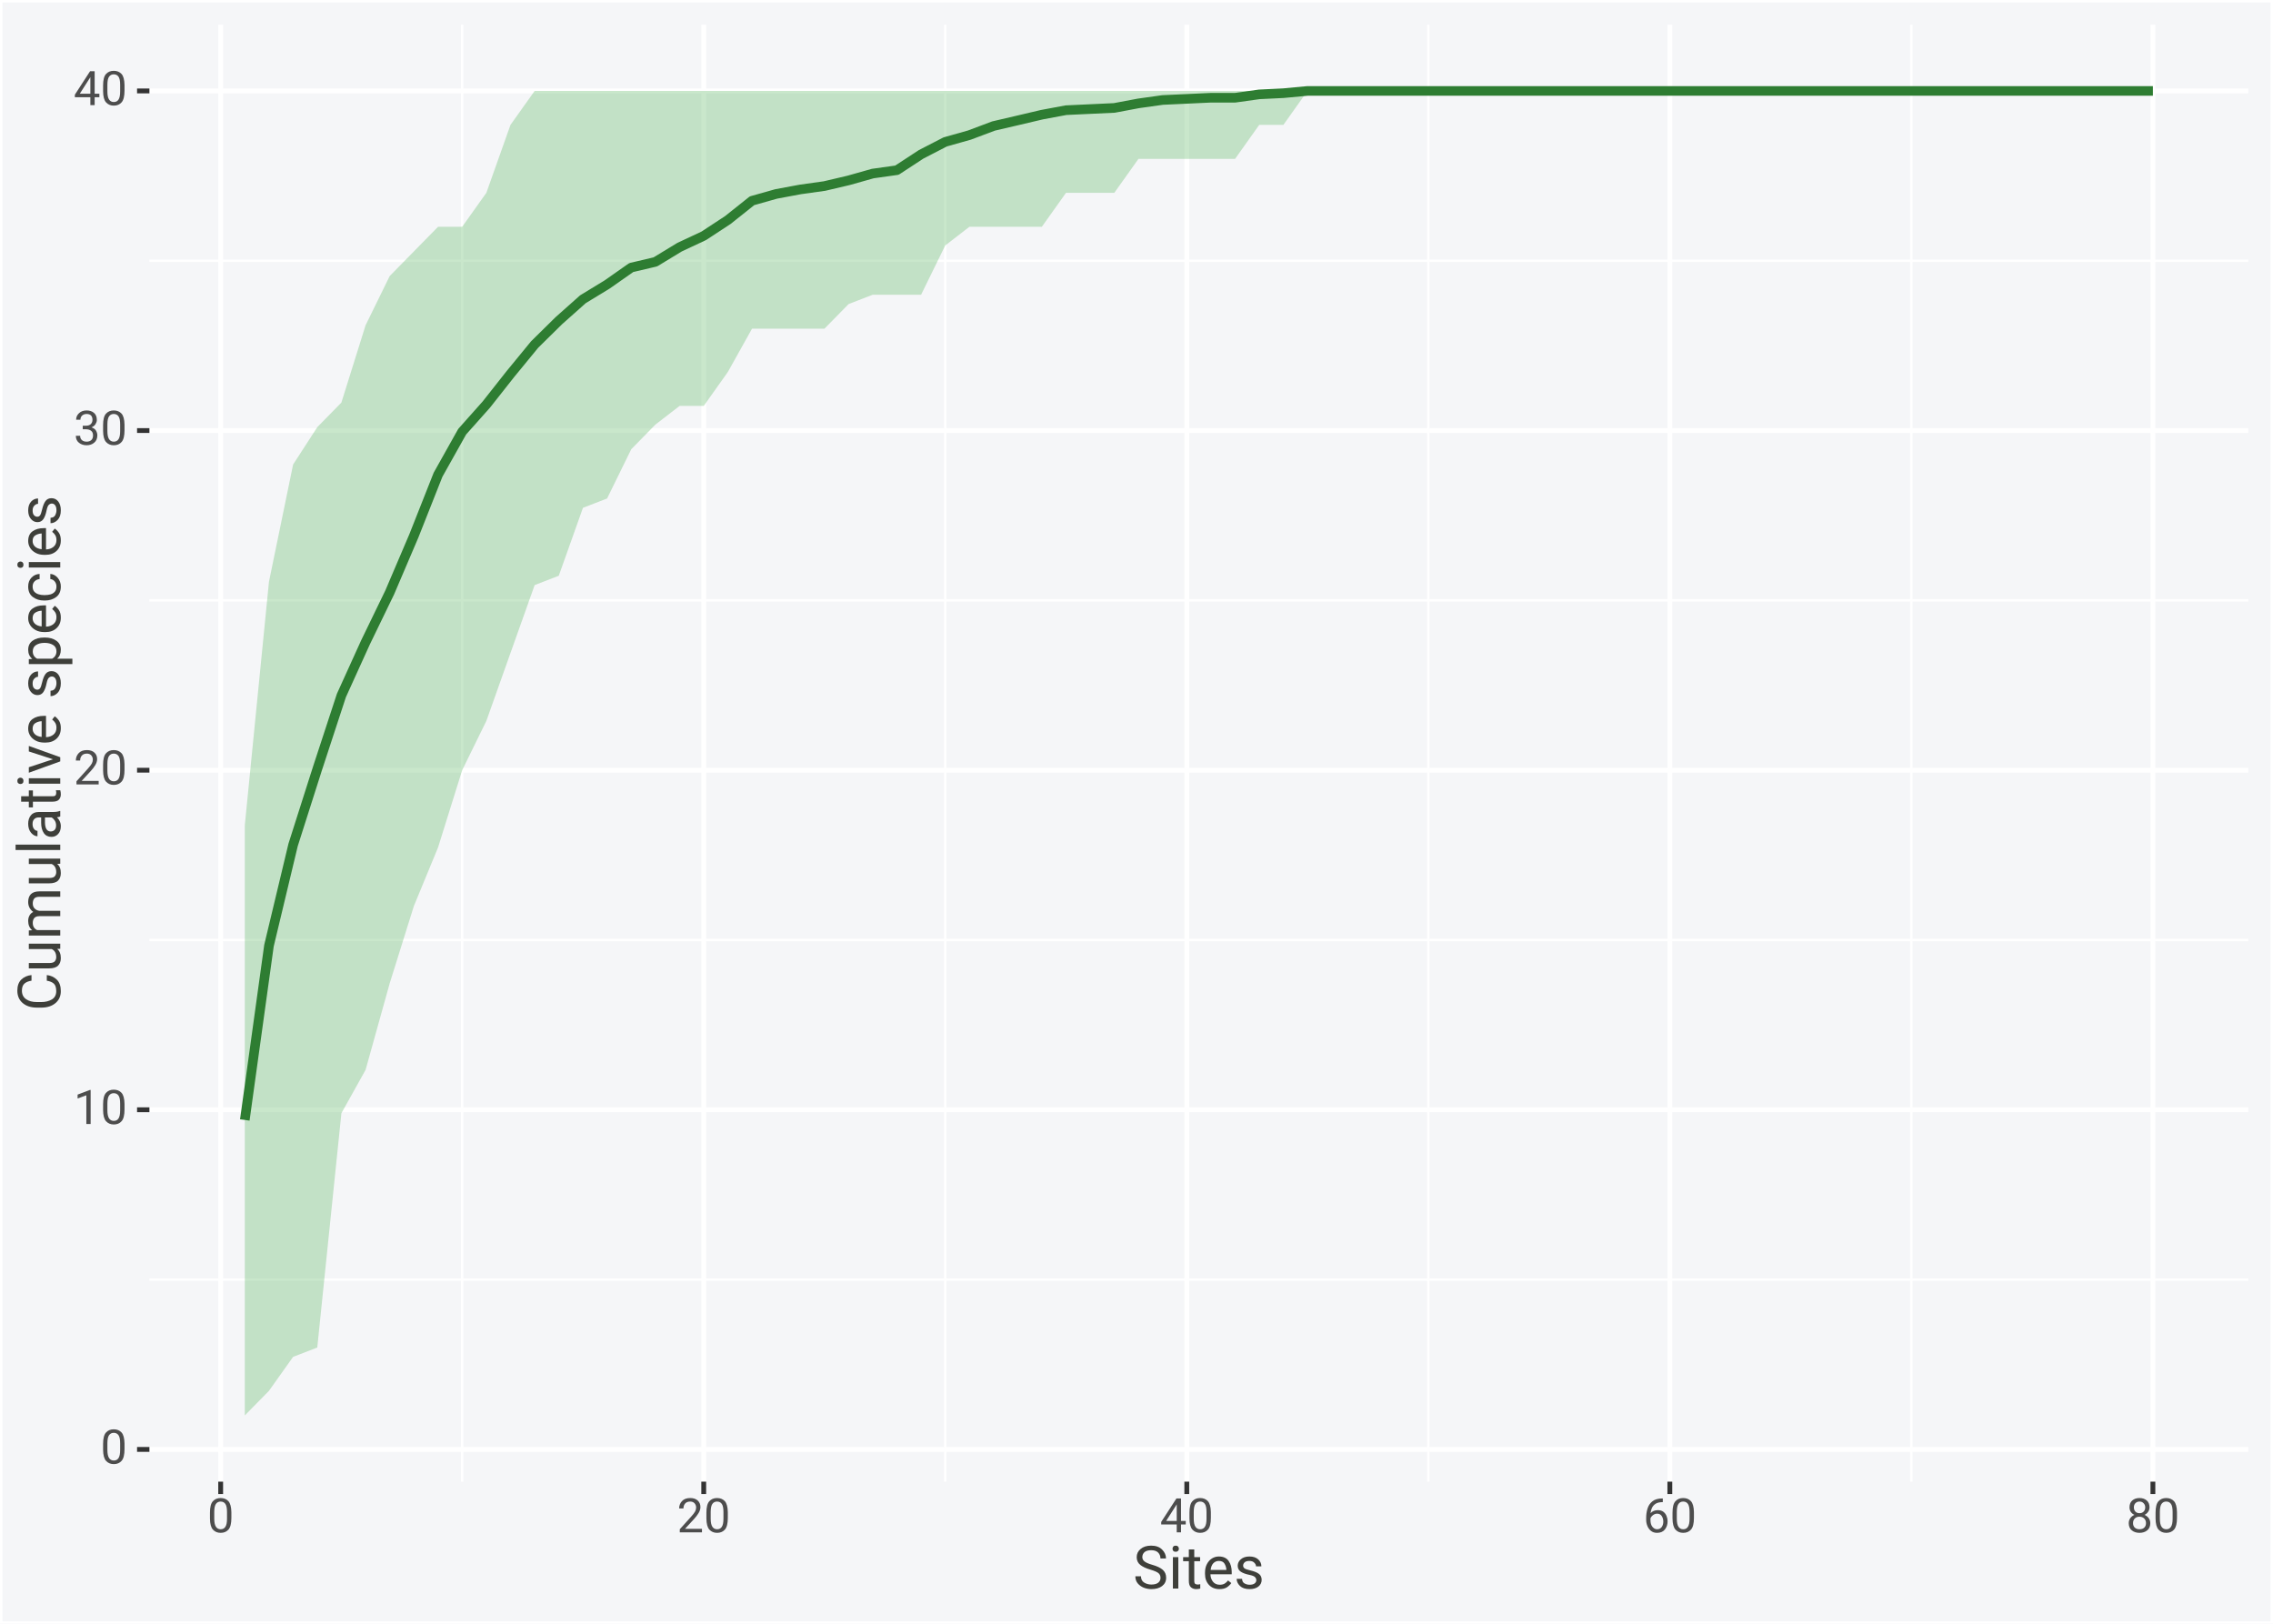
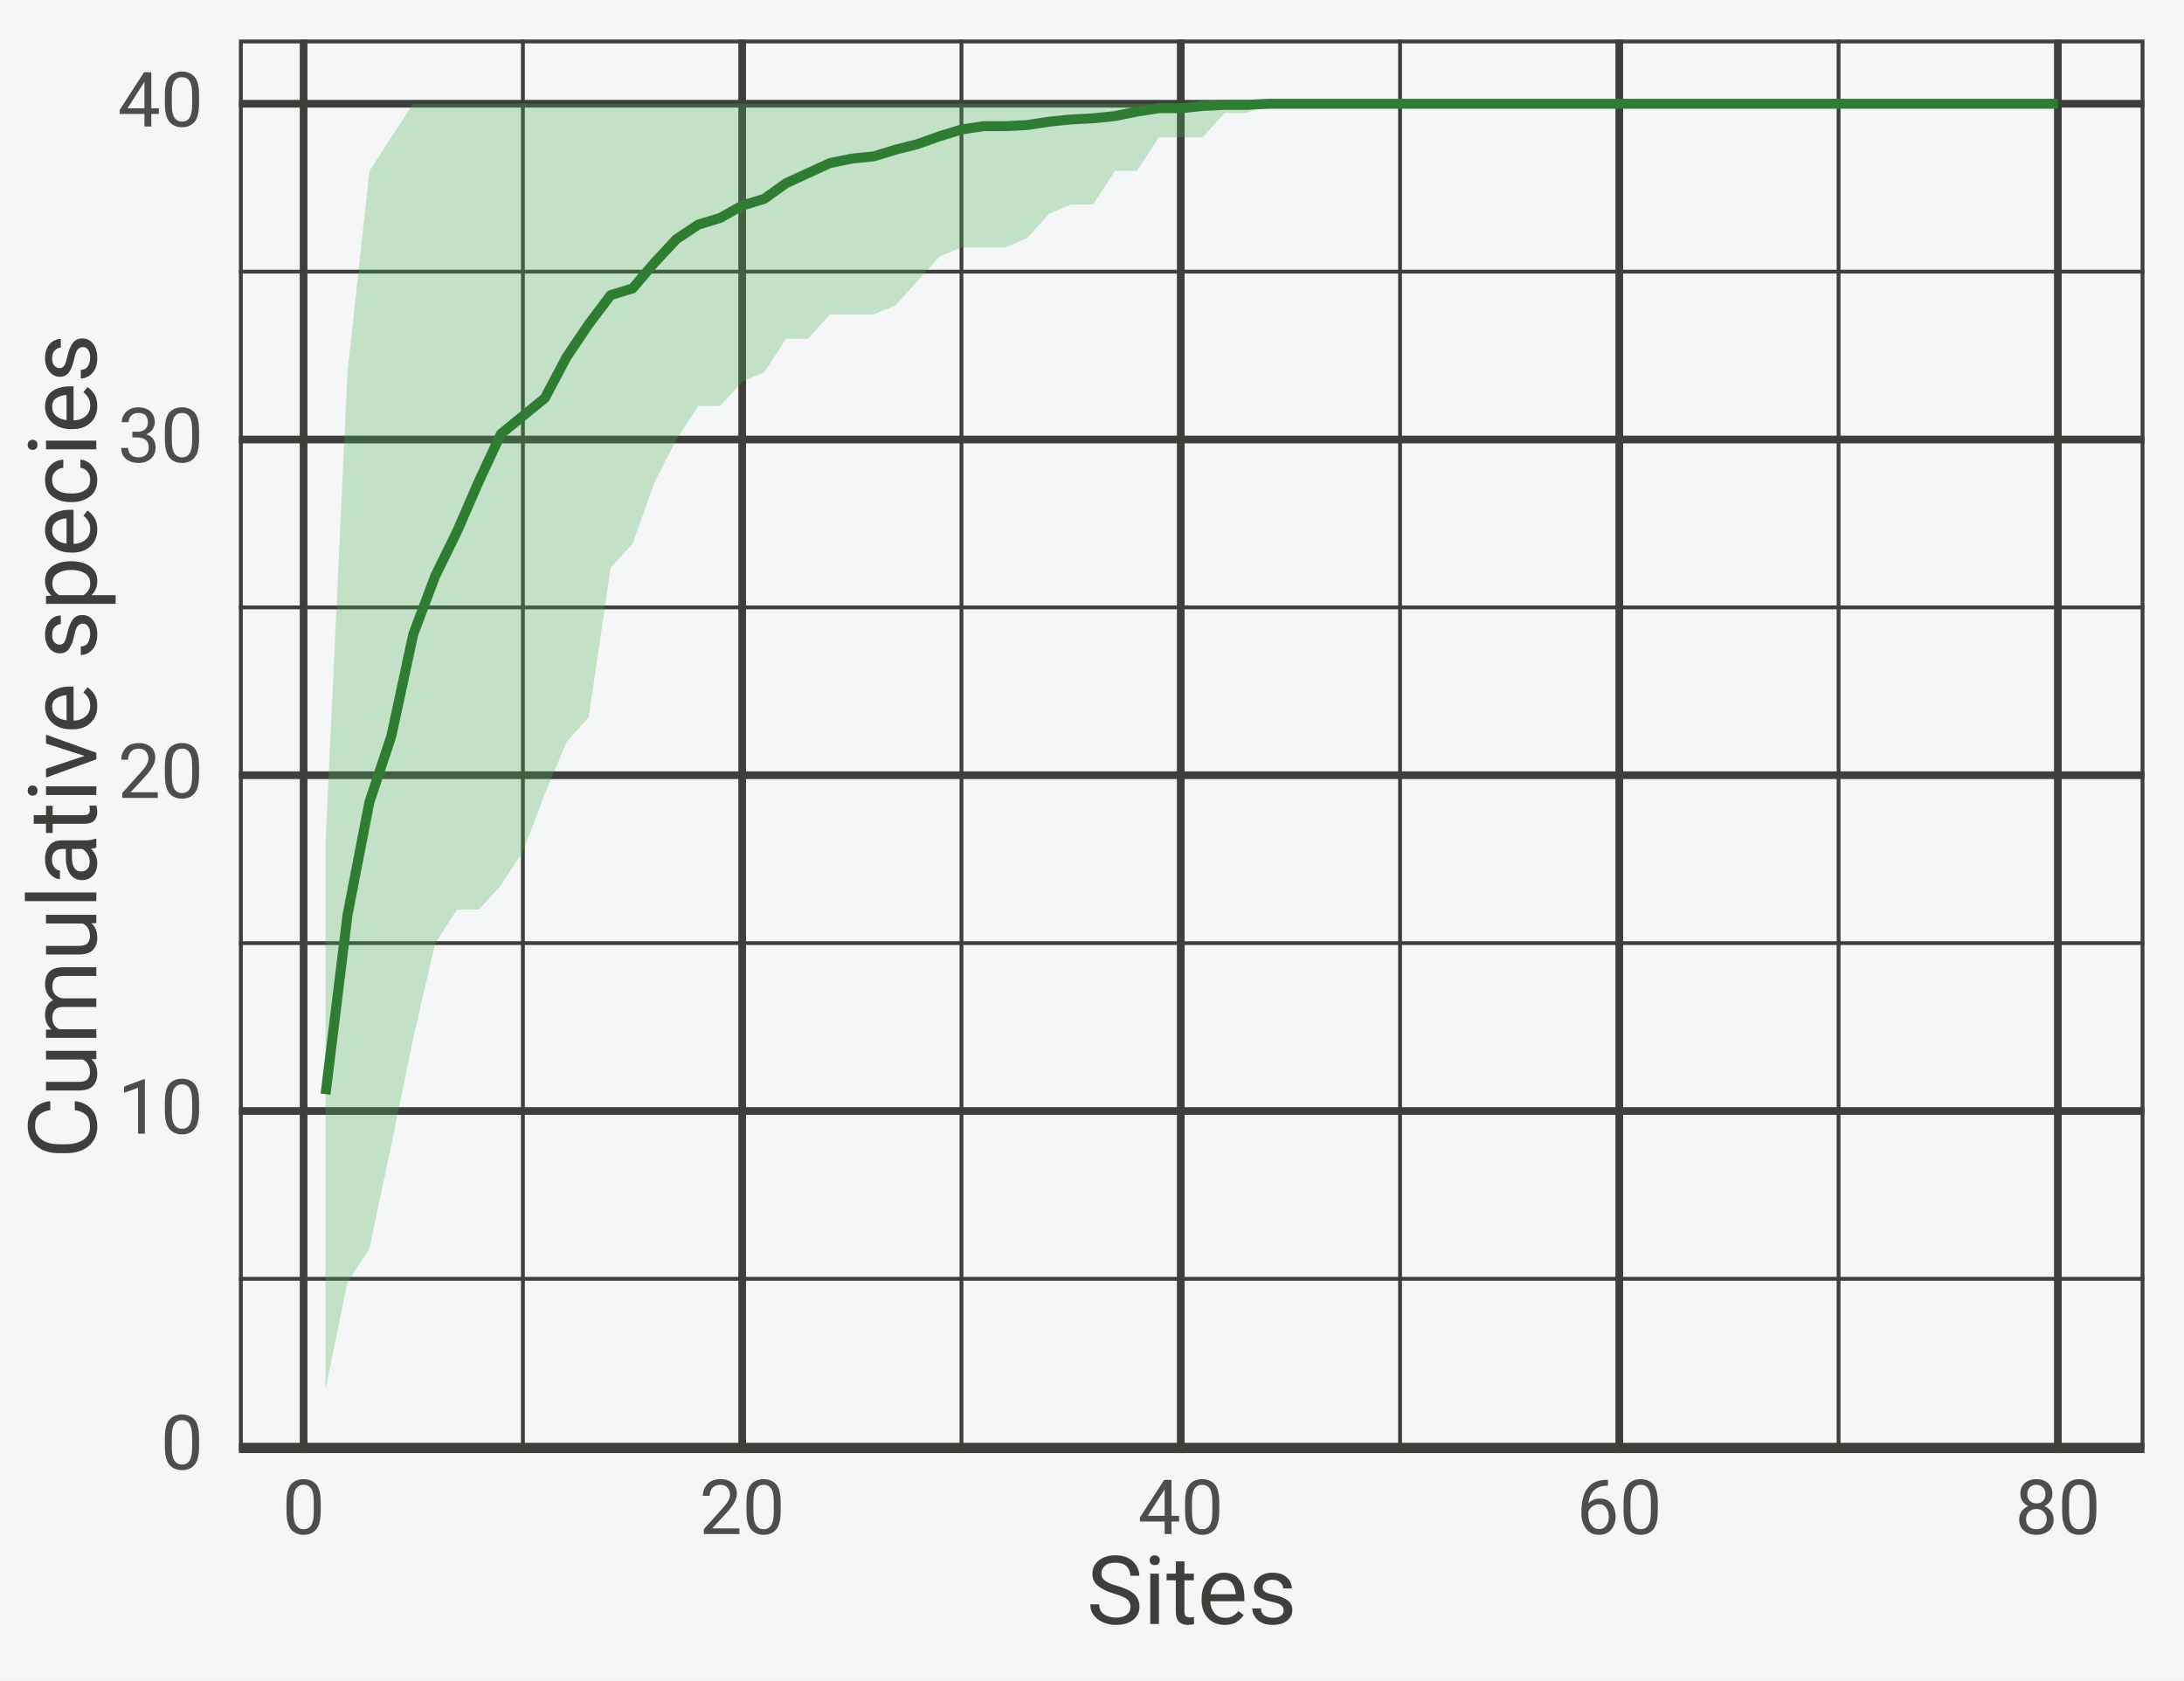
- <svg xmlns="http://www.w3.org/2000/svg" width="504.00pt" height="360.00pt" viewBox="0 0 504.00 360.00">
+ <svg xmlns="http://www.w3.org/2000/svg" width="468.00pt" height="360.00pt" viewBox="0 0 468.00 360.00">
  <g class="svglite">
    <defs>
      <style type="text/css">
    /* theme-aware-processed */
    .svglite line, .svglite polyline, .svglite polygon, .svglite path, .svglite circle {
      fill: none;
      stroke: #3E3F3A;
      stroke-linecap: round;
      stroke-linejoin: round;
      stroke-miterlimit: 10.00;
    }
    .svglite &gt; g &gt; rect {
      fill: none;
      stroke: #3E3F3A;
      stroke-linecap: round;
      stroke-linejoin: round;
      stroke-miterlimit: 10.00;
    }
    .svglite text {
      white-space: pre;
      fill: #3E3F3A;
    }
    .svglite g.glyphgroup path {
      fill: inherit;
      stroke: none;
    }
  </style>
    </defs>
-     <rect width="100%" height="100%" style="stroke: none; fill: #F5F6F8;" />
+     <rect class="svg-bg" width="100%" height="100%" style="stroke: none; fill: #F5F6F8;" />
    <defs>
-       <clipPath id="cpMC4wMHw1MDQuMDB8MC4wMHwzNjAuMDA=">
-         <rect x="0.00" y="0.00" width="504.00" height="360.00" />
+       <clipPath id="cpMC4wMHw0NjguMDB8MC4wMHwzNjAuMDA=">
+         <rect x="0.00" y="0.00" width="468.00" height="360.00" />
      </clipPath>
    </defs>
-     <g clip-path="url(#cpMC4wMHw1MDQuMDB8MC4wMHwzNjAuMDA=)">
-       <rect x="0.00" y="0.00" width="504.00" height="360.00" style="stroke-width: 1.07; stroke: #FFFFFF;" />
-     </g>
+     <g clip-path="url(#cpMC4wMHw0NjguMDB8MC4wMHwzNjAuMDA=)">
+       <rect x="0.00" y="0.00" width="468.00" height="360.00" style="stroke-width: 1.65; stroke: none;" /> fill: #F5F6F8;' /&gt;
+ </g>
    <defs>
-       <clipPath id="cpMzMuMTN8NDk4LjUyfDUuNDh8MzI4LjUw">
-         <rect x="33.13" y="5.48" width="465.39" height="323.02" />
+       <clipPath id="cpNTEuMjB8NDU5LjUzfDguNDd8MzExLjMz">
+         <rect x="51.20" y="8.47" width="408.33" height="302.86" />
      </clipPath>
    </defs>
-     <g clip-path="url(#cpMzMuMTN8NDk4LjUyfDUuNDh8MzI4LjUw)">
-       <rect x="33.13" y="5.48" width="465.39" height="323.02" style="stroke-width: 1.07; stroke: none;" /> fill: #F5F6F8;' /&gt;
- <polyline points="33.13,283.70 498.52,283.70 " style="stroke-width: 0.53; stroke: #FFFFFF; stroke-linecap: butt;" />
-       <polyline points="33.13,208.40 498.52,208.40 " style="stroke-width: 0.53; stroke: #FFFFFF; stroke-linecap: butt;" />
-       <polyline points="33.13,133.11 498.52,133.11 " style="stroke-width: 0.53; stroke: #FFFFFF; stroke-linecap: butt;" />
-       <polyline points="33.13,57.81 498.52,57.81 " style="stroke-width: 0.53; stroke: #FFFFFF; stroke-linecap: butt;" />
-       <polyline points="102.48,328.50 102.48,5.48 " style="stroke-width: 0.53; stroke: #FFFFFF; stroke-linecap: butt;" />
-       <polyline points="209.59,328.50 209.59,5.48 " style="stroke-width: 0.53; stroke: #FFFFFF; stroke-linecap: butt;" />
-       <polyline points="316.70,328.50 316.70,5.48 " style="stroke-width: 0.53; stroke: #FFFFFF; stroke-linecap: butt;" />
-       <polyline points="423.81,328.50 423.81,5.48 " style="stroke-width: 0.53; stroke: #FFFFFF; stroke-linecap: butt;" />
-       <polyline points="33.13,321.35 498.52,321.35 " style="stroke-width: 1.07; stroke: #FFFFFF; stroke-linecap: butt;" />
-       <polyline points="33.13,246.05 498.52,246.05 " style="stroke-width: 1.07; stroke: #FFFFFF; stroke-linecap: butt;" />
-       <polyline points="33.13,170.76 498.52,170.76 " style="stroke-width: 1.07; stroke: #FFFFFF; stroke-linecap: butt;" />
-       <polyline points="33.13,95.46 498.52,95.46 " style="stroke-width: 1.07; stroke: #FFFFFF; stroke-linecap: butt;" />
-       <polyline points="33.13,20.16 498.52,20.16 " style="stroke-width: 1.07; stroke: #FFFFFF; stroke-linecap: butt;" />
-       <polyline points="48.93,328.50 48.93,5.48 " style="stroke-width: 1.07; stroke: #FFFFFF; stroke-linecap: butt;" />
-       <polyline points="156.04,328.50 156.04,5.48 " style="stroke-width: 1.07; stroke: #FFFFFF; stroke-linecap: butt;" />
-       <polyline points="263.15,328.50 263.15,5.48 " style="stroke-width: 1.07; stroke: #FFFFFF; stroke-linecap: butt;" />
-       <polyline points="370.26,328.50 370.26,5.48 " style="stroke-width: 1.07; stroke: #FFFFFF; stroke-linecap: butt;" />
-       <polyline points="477.37,328.50 477.37,5.48 " style="stroke-width: 1.07; stroke: #FFFFFF; stroke-linecap: butt;" />
-       <polygon points="54.28,182.99 59.64,128.97 64.99,102.99 70.35,94.71 75.70,89.25 81.06,72.12 86.41,61.20 91.77,55.74 97.13,50.28 102.48,50.28 107.84,42.75 113.19,27.69 118.55,20.16 123.90,20.16 129.26,20.16 134.61,20.16 139.97,20.16 145.32,20.16 150.68,20.16 156.04,20.16 161.39,20.16 166.75,20.16 172.10,20.16 177.46,20.16 182.81,20.16 188.17,20.16 193.52,20.16 198.88,20.16 204.24,20.16 209.59,20.16 214.95,20.16 220.30,20.16 225.66,20.16 231.01,20.16 236.37,20.16 241.72,20.16 247.08,20.16 252.44,20.16 257.79,20.16 263.15,20.16 268.50,20.16 273.86,20.16 279.21,20.16 284.57,20.16 289.92,20.16 295.28,20.16 300.63,20.16 305.99,20.16 311.35,20.16 316.70,20.16 322.06,20.16 327.41,20.16 332.77,20.16 338.12,20.16 343.48,20.16 348.83,20.16 354.19,20.16 359.55,20.16 364.90,20.16 370.26,20.16 375.61,20.16 380.97,20.16 386.32,20.16 391.68,20.16 397.03,20.16 402.39,20.16 407.74,20.16 413.10,20.16 418.46,20.16 423.81,20.16 429.17,20.16 434.52,20.16 439.88,20.16 445.23,20.16 450.59,20.16 455.94,20.16 461.30,20.16 466.66,20.16 472.01,20.16 477.37,20.16 477.37,20.16 472.01,20.16 466.66,20.16 461.30,20.16 455.94,20.16 450.59,20.16 445.23,20.16 439.88,20.16 434.52,20.16 429.17,20.16 423.81,20.16 418.46,20.16 413.10,20.16 407.74,20.16 402.39,20.16 397.03,20.16 391.68,20.16 386.32,20.16 380.97,20.16 375.61,20.16 370.26,20.16 364.90,20.16 359.55,20.16 354.19,20.16 348.83,20.16 343.48,20.16 338.12,20.16 332.77,20.16 327.41,20.16 322.06,20.16 316.70,20.16 311.35,20.16 305.99,20.16 300.63,20.16 295.28,20.16 289.92,20.16 284.57,27.69 279.21,27.69 273.86,35.22 268.50,35.22 263.15,35.22 257.79,35.22 252.44,35.22 247.08,42.75 241.72,42.75 236.37,42.75 231.01,50.28 225.66,50.28 220.30,50.28 214.95,50.28 209.59,54.42 204.24,65.34 198.88,65.34 193.52,65.34 188.17,67.41 182.81,72.87 177.46,72.87 172.10,72.87 166.75,72.87 161.39,82.47 156.04,90.00 150.68,90.00 145.32,94.14 139.97,99.60 134.61,110.52 129.26,112.59 123.90,127.65 118.55,129.72 113.19,144.78 107.84,159.84 102.48,170.76 97.13,187.89 91.77,200.88 86.41,218.01 81.06,237.21 75.70,246.81 70.35,298.76 64.99,300.83 59.64,308.36 54.28,313.82 " style="stroke-width: 0.00; stroke: none; stroke-linecap: butt; fill: #4CAF50; fill-opacity: 0.30;" />
-       <polyline points="54.28,182.99 59.64,128.97 64.99,102.99 70.35,94.71 75.70,89.25 81.06,72.12 86.41,61.20 91.77,55.74 97.13,50.28 102.48,50.28 107.84,42.75 113.19,27.69 118.55,20.16 123.90,20.16 129.26,20.16 134.61,20.16 139.97,20.16 145.32,20.16 150.68,20.16 156.04,20.16 161.39,20.16 166.75,20.16 172.10,20.16 177.46,20.16 182.81,20.16 188.17,20.16 193.52,20.16 198.88,20.16 204.24,20.16 209.59,20.16 214.95,20.16 220.30,20.16 225.66,20.16 231.01,20.16 236.37,20.16 241.72,20.16 247.08,20.16 252.44,20.16 257.79,20.16 263.15,20.16 268.50,20.16 273.86,20.16 279.21,20.16 284.57,20.16 289.92,20.16 295.28,20.16 300.63,20.16 305.99,20.16 311.35,20.16 316.70,20.16 322.06,20.16 327.41,20.16 332.77,20.16 338.12,20.16 343.48,20.16 348.83,20.16 354.19,20.16 359.55,20.16 364.90,20.16 370.26,20.16 375.61,20.16 380.97,20.16 386.32,20.16 391.68,20.16 397.03,20.16 402.39,20.16 407.74,20.16 413.10,20.16 418.46,20.16 423.81,20.16 429.17,20.16 434.52,20.16 439.88,20.16 445.23,20.16 450.59,20.16 455.94,20.16 461.30,20.16 466.66,20.16 472.01,20.16 477.37,20.16 " style="stroke-width: 1.07; stroke: none; stroke-linecap: butt;" />
-       <polyline points="477.37,20.16 472.01,20.16 466.66,20.16 461.30,20.16 455.94,20.16 450.59,20.16 445.23,20.16 439.88,20.16 434.52,20.16 429.17,20.16 423.81,20.16 418.46,20.16 413.10,20.16 407.74,20.16 402.39,20.16 397.03,20.16 391.68,20.16 386.32,20.16 380.97,20.16 375.61,20.16 370.26,20.16 364.90,20.16 359.55,20.16 354.19,20.16 348.83,20.16 343.48,20.16 338.12,20.16 332.77,20.16 327.41,20.16 322.06,20.16 316.70,20.16 311.35,20.16 305.99,20.16 300.63,20.16 295.28,20.16 289.92,20.16 284.57,27.69 279.21,27.69 273.86,35.22 268.50,35.22 263.15,35.22 257.79,35.22 252.44,35.22 247.08,42.75 241.72,42.75 236.37,42.75 231.01,50.28 225.66,50.28 220.30,50.28 214.95,50.28 209.59,54.42 204.24,65.34 198.88,65.34 193.52,65.34 188.17,67.41 182.81,72.87 177.46,72.87 172.10,72.87 166.75,72.87 161.39,82.47 156.04,90.00 150.68,90.00 145.32,94.14 139.97,99.60 134.61,110.52 129.26,112.59 123.90,127.65 118.55,129.72 113.19,144.78 107.84,159.84 102.48,170.76 97.13,187.89 91.77,200.88 86.41,218.01 81.06,237.21 75.70,246.81 70.35,298.76 64.99,300.83 59.64,308.36 54.28,313.82 " style="stroke-width: 1.07; stroke: none; stroke-linecap: butt;" />
-       <polyline points="54.28,248.31 59.64,209.66 64.99,187.32 70.35,170.51 75.70,154.19 81.06,142.39 86.41,131.35 91.77,118.80 97.13,105.25 102.48,95.71 107.84,89.69 113.19,82.91 118.55,76.38 123.90,71.11 129.26,66.34 134.61,63.08 139.97,59.32 145.32,58.06 150.68,54.80 156.04,52.29 161.39,48.78 166.75,44.51 172.10,43.00 177.46,42.00 182.81,41.25 188.17,39.99 193.52,38.48 198.88,37.73 204.24,34.22 209.59,31.46 214.95,29.95 220.30,27.94 225.66,26.69 231.01,25.43 236.37,24.43 241.72,24.18 247.08,23.93 252.44,22.92 257.79,22.17 263.15,21.92 268.50,21.67 273.86,21.67 279.21,20.92 284.57,20.66 289.92,20.16 295.28,20.16 300.63,20.16 305.99,20.16 311.35,20.16 316.70,20.16 322.06,20.16 327.41,20.16 332.77,20.16 338.12,20.16 343.48,20.16 348.83,20.16 354.19,20.16 359.55,20.16 364.90,20.16 370.26,20.16 375.61,20.16 380.97,20.16 386.32,20.16 391.68,20.16 397.03,20.16 402.39,20.16 407.74,20.16 413.10,20.16 418.46,20.16 423.81,20.16 429.17,20.16 434.52,20.16 439.88,20.16 445.23,20.16 450.59,20.16 455.94,20.16 461.30,20.16 466.66,20.16 472.01,20.16 477.37,20.16 " style="stroke-width: 2.13; stroke: #2E7D32; stroke-linecap: butt;" />
+     <g clip-path="url(#cpNTEuMjB8NDU5LjUzfDguNDd8MzExLjMz)">
+       <rect x="51.20" y="8.47" width="408.33" height="302.86" style="stroke-width: 1.65;" />
+       <polyline points="51.20,274.00 459.53,274.00 " style="stroke-width: 0.82; stroke: #3E3F3A; stroke-linecap: butt;" />
+       <polyline points="51.20,202.07 459.53,202.07 " style="stroke-width: 0.82; stroke: #3E3F3A; stroke-linecap: butt;" />
+       <polyline points="51.20,130.14 459.53,130.14 " style="stroke-width: 0.82; stroke: #3E3F3A; stroke-linecap: butt;" />
+       <polyline points="51.20,58.20 459.53,58.20 " style="stroke-width: 0.82; stroke: #3E3F3A; stroke-linecap: butt;" />
+       <polyline points="112.05,311.33 112.05,8.47 " style="stroke-width: 0.82; stroke: #3E3F3A; stroke-linecap: butt;" />
+       <polyline points="206.03,311.33 206.03,8.47 " style="stroke-width: 0.82; stroke: #3E3F3A; stroke-linecap: butt;" />
+       <polyline points="300.01,311.33 300.01,8.47 " style="stroke-width: 0.82; stroke: #3E3F3A; stroke-linecap: butt;" />
+       <polyline points="393.98,311.33 393.98,8.47 " style="stroke-width: 0.82; stroke: #3E3F3A; stroke-linecap: butt;" />
+       <polyline points="51.20,309.97 459.53,309.97 " style="stroke-width: 1.65; stroke: #3E3F3A; stroke-linecap: butt;" />
+       <polyline points="51.20,238.04 459.53,238.04 " style="stroke-width: 1.65; stroke: #3E3F3A; stroke-linecap: butt;" />
+       <polyline points="51.20,166.10 459.53,166.10 " style="stroke-width: 1.65; stroke: #3E3F3A; stroke-linecap: butt;" />
+       <polyline points="51.20,94.17 459.53,94.17 " style="stroke-width: 1.65; stroke: #3E3F3A; stroke-linecap: butt;" />
+       <polyline points="51.20,22.23 459.53,22.23 " style="stroke-width: 1.65; stroke: #3E3F3A; stroke-linecap: butt;" />
+       <polyline points="65.06,311.33 65.06,8.47 " style="stroke-width: 1.65; stroke: #3E3F3A; stroke-linecap: butt;" />
+       <polyline points="159.04,311.33 159.04,8.47 " style="stroke-width: 1.65; stroke: #3E3F3A; stroke-linecap: butt;" />
+       <polyline points="253.02,311.33 253.02,8.47 " style="stroke-width: 1.65; stroke: #3E3F3A; stroke-linecap: butt;" />
+       <polyline points="346.99,311.33 346.99,8.47 " style="stroke-width: 1.65; stroke: #3E3F3A; stroke-linecap: butt;" />
+       <polyline points="440.97,311.33 440.97,8.47 " style="stroke-width: 1.65; stroke: #3E3F3A; stroke-linecap: butt;" />
+       <polygon points="69.76,180.49 74.46,79.78 79.16,36.62 83.86,29.43 88.56,22.23 93.26,22.23 97.96,22.23 102.65,22.23 107.35,22.23 112.05,22.23 116.75,22.23 121.45,22.23 126.15,22.23 130.85,22.23 135.55,22.23 140.25,22.23 144.94,22.23 149.64,22.23 154.34,22.23 159.04,22.23 163.74,22.23 168.44,22.23 173.14,22.23 177.84,22.23 182.54,22.23 187.23,22.23 191.93,22.23 196.63,22.23 201.33,22.23 206.03,22.23 210.73,22.23 215.43,22.23 220.13,22.23 224.82,22.23 229.52,22.23 234.22,22.23 238.92,22.23 243.62,22.23 248.32,22.23 253.02,22.23 257.72,22.23 262.42,22.23 267.11,22.23 271.81,22.23 276.51,22.23 281.21,22.23 285.91,22.23 290.61,22.23 295.31,22.23 300.01,22.23 304.70,22.23 309.40,22.23 314.10,22.23 318.80,22.23 323.50,22.23 328.20,22.23 332.90,22.23 337.60,22.23 342.30,22.23 346.99,22.23 351.69,22.23 356.39,22.23 361.09,22.23 365.79,22.23 370.49,22.23 375.19,22.23 379.89,22.23 384.59,22.23 389.28,22.23 393.98,22.23 398.68,22.23 403.38,22.23 408.08,22.23 412.78,22.23 417.48,22.23 422.18,22.23 426.87,22.23 431.57,22.23 436.27,22.23 440.97,22.23 440.97,22.23 436.27,22.23 431.57,22.23 426.87,22.23 422.18,22.23 417.48,22.23 412.78,22.23 408.08,22.23 403.38,22.23 398.68,22.23 393.98,22.23 389.28,22.23 384.59,22.23 379.89,22.23 375.19,22.23 370.49,22.23 365.79,22.23 361.09,22.23 356.39,22.23 351.69,22.23 346.99,22.23 342.30,22.23 337.60,22.23 332.90,22.23 328.20,22.23 323.50,22.23 318.80,22.23 314.10,22.23 309.40,22.23 304.70,22.23 300.01,22.23 295.31,22.23 290.61,22.23 285.91,22.23 281.21,22.23 276.51,22.23 271.81,22.23 267.11,24.21 262.42,24.21 257.72,29.43 253.02,29.43 248.32,29.43 243.62,36.62 238.92,36.62 234.22,43.81 229.52,43.81 224.82,45.79 220.13,51.01 215.43,52.99 210.73,52.99 206.03,52.99 201.33,54.96 196.63,60.18 191.93,65.40 187.23,67.37 182.54,67.37 177.84,67.37 173.14,72.59 168.44,72.59 163.74,79.78 159.04,81.76 154.34,86.98 149.64,86.98 144.94,94.17 140.25,103.34 135.55,116.47 130.85,121.68 126.15,153.69 121.45,158.91 116.75,170.06 112.05,182.47 107.35,189.66 102.65,194.88 97.96,194.88 93.26,202.07 88.56,222.39 83.86,245.23 79.16,267.53 74.46,274.72 69.76,297.56 " style="stroke-width: 0.00; stroke: none; stroke-linecap: butt; fill: #4CAF50; fill-opacity: 0.30;" />
+       <polyline points="69.76,180.49 74.46,79.78 79.16,36.62 83.86,29.43 88.56,22.23 93.26,22.23 97.96,22.23 102.65,22.23 107.35,22.23 112.05,22.23 116.75,22.23 121.45,22.23 126.15,22.23 130.85,22.23 135.55,22.23 140.25,22.23 144.94,22.23 149.64,22.23 154.34,22.23 159.04,22.23 163.74,22.23 168.44,22.23 173.14,22.23 177.84,22.23 182.54,22.23 187.23,22.23 191.93,22.23 196.63,22.23 201.33,22.23 206.03,22.23 210.73,22.23 215.43,22.23 220.13,22.23 224.82,22.23 229.52,22.23 234.22,22.23 238.92,22.23 243.62,22.23 248.32,22.23 253.02,22.23 257.72,22.23 262.42,22.23 267.11,22.23 271.81,22.23 276.51,22.23 281.21,22.23 285.91,22.23 290.61,22.23 295.31,22.23 300.01,22.23 304.70,22.23 309.40,22.23 314.10,22.23 318.80,22.23 323.50,22.23 328.20,22.23 332.90,22.23 337.60,22.23 342.30,22.23 346.99,22.23 351.69,22.23 356.39,22.23 361.09,22.23 365.79,22.23 370.49,22.23 375.19,22.23 379.89,22.23 384.59,22.23 389.28,22.23 393.98,22.23 398.68,22.23 403.38,22.23 408.08,22.23 412.78,22.23 417.48,22.23 422.18,22.23 426.87,22.23 431.57,22.23 436.27,22.23 440.97,22.23 " style="stroke-width: 1.65; stroke: none; stroke-linecap: butt;" />
+       <polyline points="440.97,22.23 436.27,22.23 431.57,22.23 426.87,22.23 422.18,22.23 417.48,22.23 412.78,22.23 408.08,22.23 403.38,22.23 398.68,22.23 393.98,22.23 389.28,22.23 384.59,22.23 379.89,22.23 375.19,22.23 370.49,22.23 365.79,22.23 361.09,22.23 356.39,22.23 351.69,22.23 346.99,22.23 342.30,22.23 337.60,22.23 332.90,22.23 328.20,22.23 323.50,22.23 318.80,22.23 314.10,22.23 309.40,22.23 304.70,22.23 300.01,22.23 295.31,22.23 290.61,22.23 285.91,22.23 281.21,22.23 276.51,22.23 271.81,22.23 267.11,24.21 262.42,24.21 257.72,29.43 253.02,29.43 248.32,29.43 243.62,36.62 238.92,36.62 234.22,43.81 229.52,43.81 224.82,45.79 220.13,51.01 215.43,52.99 210.73,52.99 206.03,52.99 201.33,54.96 196.63,60.18 191.93,65.40 187.23,67.37 182.54,67.37 177.84,67.37 173.14,72.59 168.44,72.59 163.74,79.78 159.04,81.76 154.34,86.98 149.64,86.98 144.94,94.17 140.25,103.34 135.55,116.47 130.85,121.68 126.15,153.69 121.45,158.91 116.75,170.06 112.05,182.47 107.35,189.66 102.65,194.88 97.96,194.88 93.26,202.07 88.56,222.39 83.86,245.23 79.16,267.53 74.46,274.72 69.76,297.56 " style="stroke-width: 1.65; stroke: none; stroke-linecap: butt;" />
+       <polyline points="69.76,234.44 74.46,196.08 79.16,171.86 83.86,157.71 88.56,135.89 93.26,123.42 97.96,113.83 102.65,103.04 107.35,92.97 112.05,89.13 116.75,85.30 121.45,76.43 126.15,69.47 130.85,63.24 135.55,61.80 140.25,56.28 144.94,51.25 149.64,48.13 154.34,46.69 159.04,44.05 163.74,42.62 168.44,39.26 173.14,37.10 177.84,34.94 182.54,33.98 187.23,33.50 191.93,32.07 196.63,30.87 201.33,29.19 206.03,27.75 210.73,27.03 215.43,27.03 220.13,26.79 224.82,26.07 229.52,25.59 234.22,25.35 238.92,24.87 243.62,23.91 248.32,23.19 253.02,23.19 257.72,22.71 262.42,22.47 267.11,22.47 271.81,22.23 276.51,22.23 281.21,22.23 285.91,22.23 290.61,22.23 295.31,22.23 300.01,22.23 304.70,22.23 309.40,22.23 314.10,22.23 318.80,22.23 323.50,22.23 328.20,22.23 332.90,22.23 337.60,22.23 342.30,22.23 346.99,22.23 351.69,22.23 356.39,22.23 361.09,22.23 365.79,22.23 370.49,22.23 375.19,22.23 379.89,22.23 384.59,22.23 389.28,22.23 393.98,22.23 398.68,22.23 403.38,22.23 408.08,22.23 412.78,22.23 417.48,22.23 422.18,22.23 426.87,22.23 431.57,22.23 436.27,22.23 440.97,22.23 " style="stroke-width: 2.13; stroke: #2E7D32; stroke-linecap: butt;" />
    </g>
-     <g clip-path="url(#cpMC4wMHw1MDQuMDB8MC4wMHwzNjAuMDA=)">
-       <text x="28.20" y="324.50" text-anchor="end" style="font-size: 0.88em;fill: #4D4D4D; font-family: &quot;Roboto&quot;, -apple-system, BlinkMacSystemFont, &quot;Segoe UI&quot;, system-ui, sans-serif;">0</text>
-       <text x="28.20" y="249.20" text-anchor="end" style="font-size: 0.88em;fill: #4D4D4D; font-family: &quot;Roboto&quot;, -apple-system, BlinkMacSystemFont, &quot;Segoe UI&quot;, system-ui, sans-serif;">10</text>
-       <text x="28.20" y="173.91" text-anchor="end" style="font-size: 0.88em;fill: #4D4D4D; font-family: &quot;Roboto&quot;, -apple-system, BlinkMacSystemFont, &quot;Segoe UI&quot;, system-ui, sans-serif;">20</text>
-       <text x="28.20" y="98.61" text-anchor="end" style="font-size: 0.88em;fill: #4D4D4D; font-family: &quot;Roboto&quot;, -apple-system, BlinkMacSystemFont, &quot;Segoe UI&quot;, system-ui, sans-serif;">30</text>
-       <text x="28.20" y="23.31" text-anchor="end" style="font-size: 0.88em;fill: #4D4D4D; font-family: &quot;Roboto&quot;, -apple-system, BlinkMacSystemFont, &quot;Segoe UI&quot;, system-ui, sans-serif;">40</text>
-       <polyline points="30.39,321.35 33.13,321.35 " style="stroke-width: 1.07; stroke: #333333; stroke-linecap: butt;" />
-       <polyline points="30.39,246.05 33.13,246.05 " style="stroke-width: 1.07; stroke: #333333; stroke-linecap: butt;" />
-       <polyline points="30.39,170.76 33.13,170.76 " style="stroke-width: 1.07; stroke: #333333; stroke-linecap: butt;" />
-       <polyline points="30.39,95.46 33.13,95.46 " style="stroke-width: 1.07; stroke: #333333; stroke-linecap: butt;" />
-       <polyline points="30.39,20.16 33.13,20.16 " style="stroke-width: 1.07; stroke: #333333; stroke-linecap: butt;" />
-       <polyline points="48.93,331.24 48.93,328.50 " style="stroke-width: 1.07; stroke: #333333; stroke-linecap: butt;" />
-       <polyline points="156.04,331.24 156.04,328.50 " style="stroke-width: 1.07; stroke: #333333; stroke-linecap: butt;" />
-       <polyline points="263.15,331.24 263.15,328.50 " style="stroke-width: 1.07; stroke: #333333; stroke-linecap: butt;" />
-       <polyline points="370.26,331.24 370.26,328.50 " style="stroke-width: 1.07; stroke: #333333; stroke-linecap: butt;" />
-       <polyline points="477.37,331.24 477.37,328.50 " style="stroke-width: 1.07; stroke: #333333; stroke-linecap: butt;" />
-       <text x="48.93" y="339.74" text-anchor="middle" style="font-size: 0.88em;fill: #4D4D4D; font-family: &quot;Roboto&quot;, -apple-system, BlinkMacSystemFont, &quot;Segoe UI&quot;, system-ui, sans-serif;">0</text>
-       <text x="156.04" y="339.74" text-anchor="middle" style="font-size: 0.88em;fill: #4D4D4D; font-family: &quot;Roboto&quot;, -apple-system, BlinkMacSystemFont, &quot;Segoe UI&quot;, system-ui, sans-serif;">20</text>
-       <text x="263.15" y="339.74" text-anchor="middle" style="font-size: 0.88em;fill: #4D4D4D; font-family: &quot;Roboto&quot;, -apple-system, BlinkMacSystemFont, &quot;Segoe UI&quot;, system-ui, sans-serif;">40</text>
-       <text x="370.26" y="339.74" text-anchor="middle" style="font-size: 0.88em;fill: #4D4D4D; font-family: &quot;Roboto&quot;, -apple-system, BlinkMacSystemFont, &quot;Segoe UI&quot;, system-ui, sans-serif;">60</text>
-       <text x="477.37" y="339.74" text-anchor="middle" style="font-size: 0.88em;fill: #4D4D4D; font-family: &quot;Roboto&quot;, -apple-system, BlinkMacSystemFont, &quot;Segoe UI&quot;, system-ui, sans-serif;">80</text>
-       <text x="265.82" y="352.20" text-anchor="middle" style="font-size: 1.1em; font-family: &quot;Roboto&quot;, -apple-system, BlinkMacSystemFont, &quot;Segoe UI&quot;, system-ui, sans-serif;">Sites</text>
-       <text transform="translate(13.36,166.99) rotate(-90)" text-anchor="middle" style="font-size: 1.1em; font-family: &quot;Roboto&quot;, -apple-system, BlinkMacSystemFont, &quot;Segoe UI&quot;, system-ui, sans-serif;">Cumulative species</text>
+     <g clip-path="url(#cpMC4wMHw0NjguMDB8MC4wMHwzNjAuMDA=)">
+       <text x="43.58" y="314.84" text-anchor="end" style="font-size: 1.36em;fill: #4D4D4D; font-family: &quot;Roboto&quot;, -apple-system, BlinkMacSystemFont, &quot;Segoe UI&quot;, system-ui, sans-serif;">0</text>
+       <text x="43.58" y="242.90" text-anchor="end" style="font-size: 1.36em;fill: #4D4D4D; font-family: &quot;Roboto&quot;, -apple-system, BlinkMacSystemFont, &quot;Segoe UI&quot;, system-ui, sans-serif;">10</text>
+       <text x="43.58" y="170.97" text-anchor="end" style="font-size: 1.36em;fill: #4D4D4D; font-family: &quot;Roboto&quot;, -apple-system, BlinkMacSystemFont, &quot;Segoe UI&quot;, system-ui, sans-serif;">20</text>
+       <text x="43.58" y="99.04" text-anchor="end" style="font-size: 1.36em;fill: #4D4D4D; font-family: &quot;Roboto&quot;, -apple-system, BlinkMacSystemFont, &quot;Segoe UI&quot;, system-ui, sans-serif;">30</text>
+       <text x="43.58" y="27.10" text-anchor="end" style="font-size: 1.36em;fill: #4D4D4D; font-family: &quot;Roboto&quot;, -apple-system, BlinkMacSystemFont, &quot;Segoe UI&quot;, system-ui, sans-serif;">40</text>
+       <text x="65.06" y="328.69" text-anchor="middle" style="font-size: 1.36em;fill: #4D4D4D; font-family: &quot;Roboto&quot;, -apple-system, BlinkMacSystemFont, &quot;Segoe UI&quot;, system-ui, sans-serif;">0</text>
+       <text x="159.04" y="328.69" text-anchor="middle" style="font-size: 1.36em;fill: #4D4D4D; font-family: &quot;Roboto&quot;, -apple-system, BlinkMacSystemFont, &quot;Segoe UI&quot;, system-ui, sans-serif;">20</text>
+       <text x="253.02" y="328.69" text-anchor="middle" style="font-size: 1.36em;fill: #4D4D4D; font-family: &quot;Roboto&quot;, -apple-system, BlinkMacSystemFont, &quot;Segoe UI&quot;, system-ui, sans-serif;">40</text>
+       <text x="346.99" y="328.69" text-anchor="middle" style="font-size: 1.36em;fill: #4D4D4D; font-family: &quot;Roboto&quot;, -apple-system, BlinkMacSystemFont, &quot;Segoe UI&quot;, system-ui, sans-serif;">60</text>
+       <text x="440.97" y="328.69" text-anchor="middle" style="font-size: 1.36em;fill: #4D4D4D; font-family: &quot;Roboto&quot;, -apple-system, BlinkMacSystemFont, &quot;Segoe UI&quot;, system-ui, sans-serif;">80</text>
+       <text x="255.37" y="347.95" text-anchor="middle" style="font-size: 1.7em; font-family: &quot;Roboto&quot;, -apple-system, BlinkMacSystemFont, &quot;Segoe UI&quot;, system-ui, sans-serif;">Sites</text>
+       <text transform="translate(20.64,159.90) rotate(-90)" text-anchor="middle" style="font-size: 1.7em; font-family: &quot;Roboto&quot;, -apple-system, BlinkMacSystemFont, &quot;Segoe UI&quot;, system-ui, sans-serif;">Cumulative species</text>
    </g>
  </g>
</svg>
